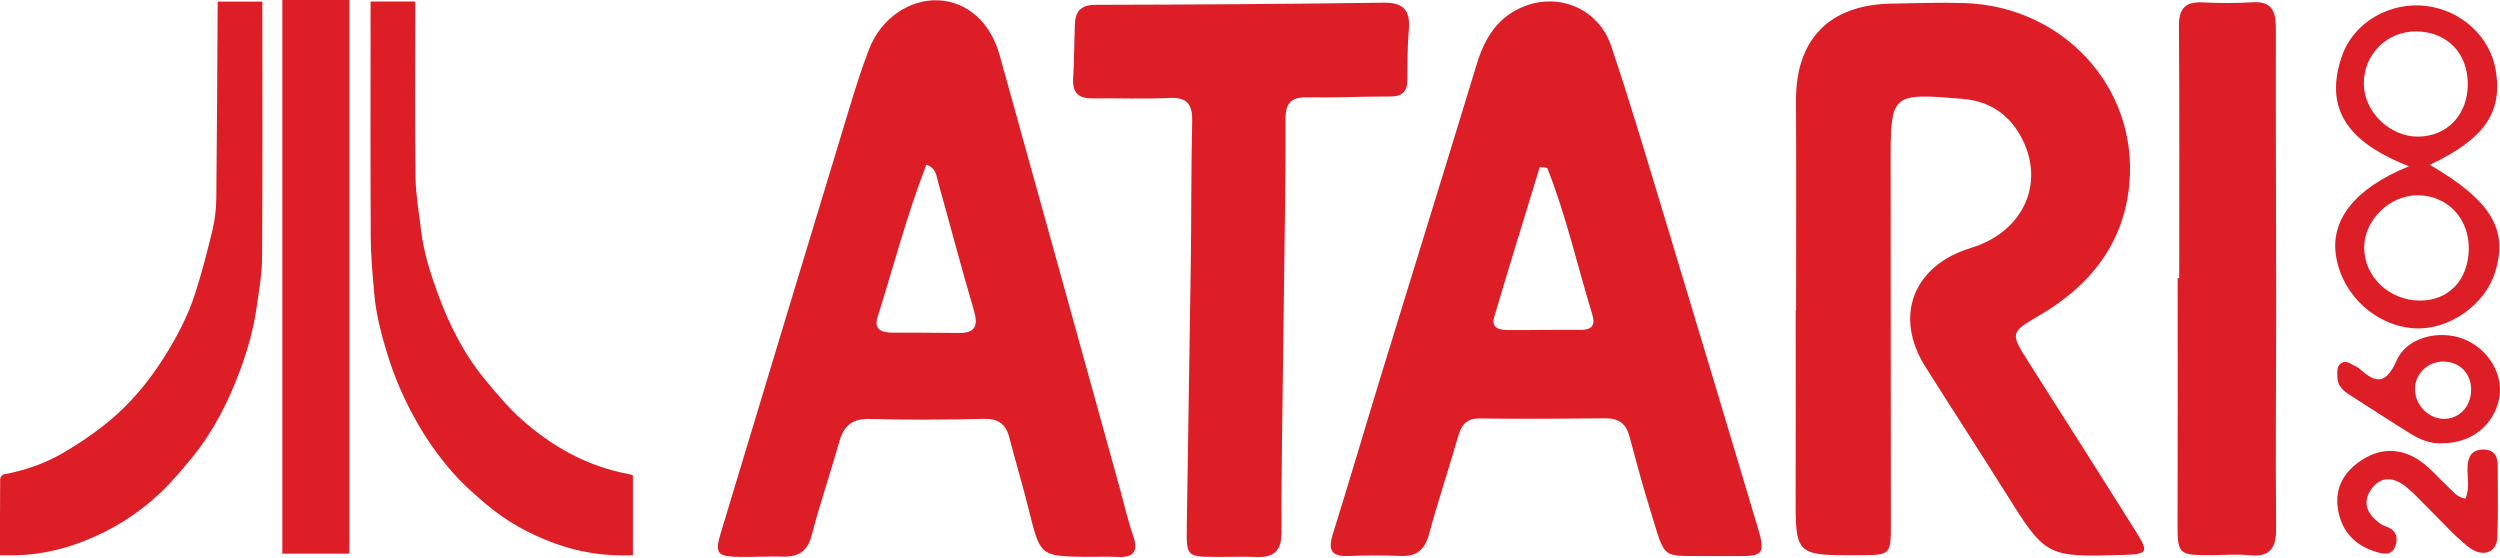
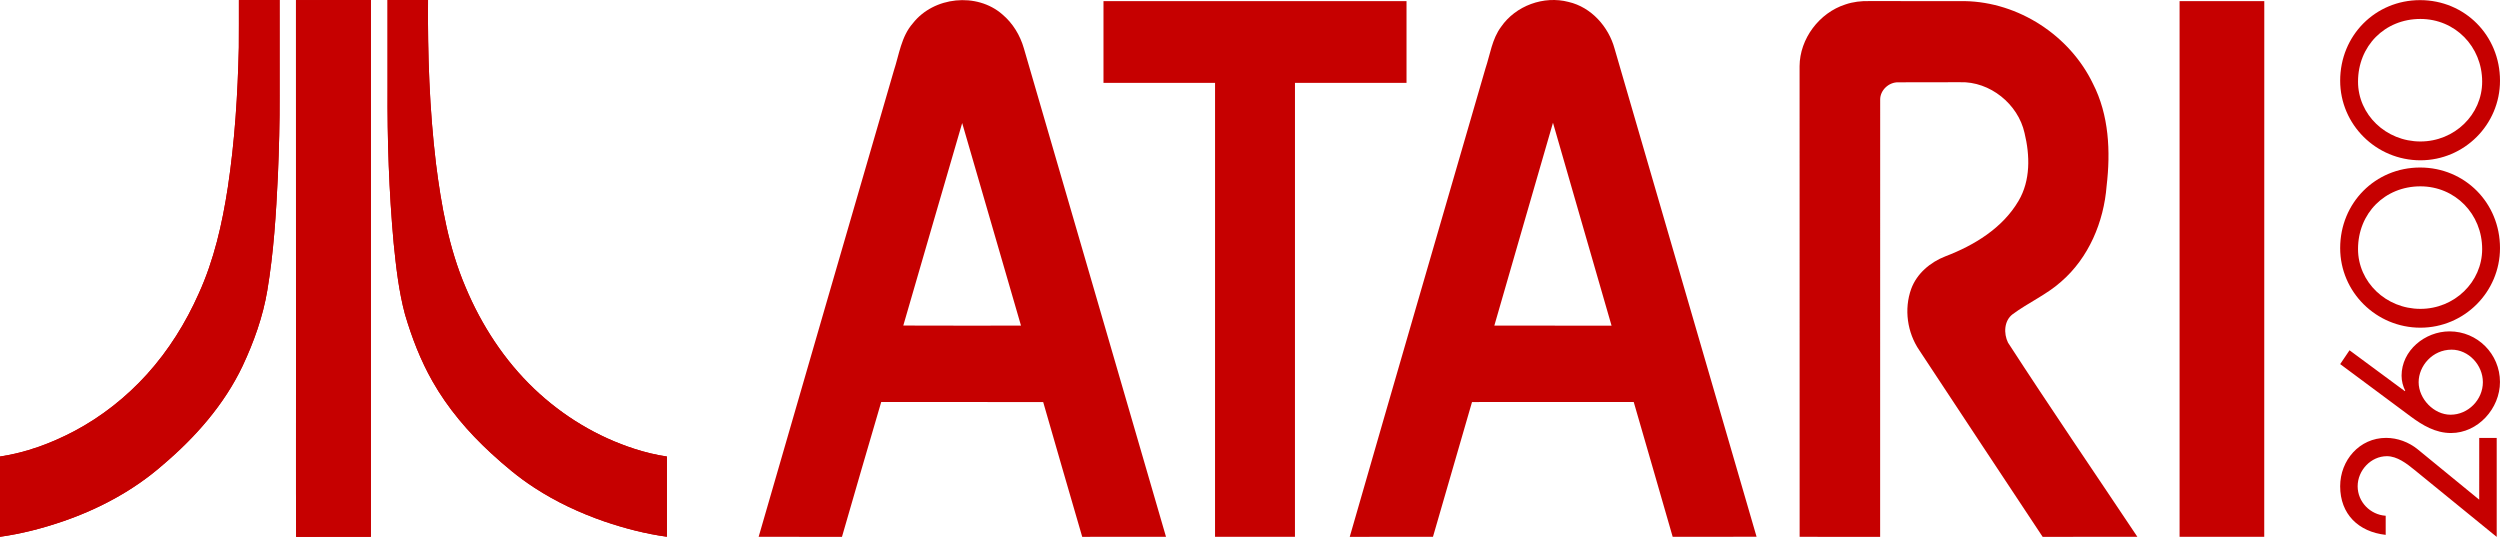
- <svg xmlns="http://www.w3.org/2000/svg" viewBox="0 0 656.14 146.191" height="146.191" width="656.14" xml:space="preserve" version="1.1" id="svg2">
-   <defs id="defs6">
-     <clipPath id="clipPath16" clipPathUnits="userSpaceOnUse">
-       <path id="path18" d="m 0,116.953 524.912,0 L 524.912,0 0,0 0,116.953 Z" />
-     </clipPath>
-   </defs>
-   <g transform="matrix(1.25,0,0,-1.25,0,146.1912)" id="g10">
-     <g id="g12">
-       <g clip-path="url(#clipPath16)" id="g14">
-         <g transform="translate(132.8845,0.3707)" id="g20">
-           <path id="path22" style="fill:#de1e26;fill-opacity:1;fill-rule:evenodd;stroke:none" d="m 0,0 c -5.617,-0.251 -11.084,0.547 -16.365,2.474 -5.311,1.937 -10.213,4.628 -14.526,8.308 -1.924,1.642 -3.855,3.298 -5.596,5.126 -3.44,3.614 -6.351,7.64 -8.831,11.98 -2.549,4.462 -4.611,9.129 -6.138,14.034 -1.343,4.313 -2.487,8.679 -2.869,13.194 -0.326,3.853 -0.701,7.719 -0.72,11.581 -0.08,16.013 -0.034,32.025 -0.034,48.037 l 0,1.527 9.384,0 0,-1.381 c 0,-11.814 -0.096,-23.629 0.056,-35.441 0.048,-3.749 0.721,-7.493 1.167,-11.232 0.542,-4.544 1.913,-8.884 3.47,-13.16 2.385,-6.554 5.488,-12.744 9.946,-18.144 2.441,-2.954 4.927,-5.937 7.782,-8.469 6.461,-5.73 13.848,-9.833 22.471,-11.406 C -0.53,16.979 -0.267,16.875 0,16.795 L 0,0 Z" />
-         </g>
-         <path id="path24" style="fill:#de1e26;fill-opacity:1;fill-rule:evenodd;stroke:none" d="m 73.359,0.707 -14.078,0 0,116.246 14.078,0 0,-116.246 z" />
-         <g transform="translate(0.0019,0.3707)" id="g26">
-           <path id="path28" style="fill:#de1e26;fill-opacity:1;fill-rule:evenodd;stroke:none" d="m 0,0 c 0,5.471 -0.014,10.738 0.033,16.005 0.003,0.343 0.436,0.93 0.743,0.984 4.449,0.791 8.669,2.288 12.548,4.545 3.089,1.798 6.091,3.816 8.879,6.051 4.825,3.867 8.809,8.542 12.118,13.777 2.698,4.271 5.084,8.722 6.63,13.53 1.425,4.428 2.597,8.945 3.679,13.472 0.513,2.15 0.76,4.411 0.784,6.625 0.148,13.483 0.198,26.965 0.28,40.449 10e-4,0.242 10e-4,0.483 10e-4,0.81 l 9.383,0 0,-1.452 c 0,-17.491 0.064,-34.982 -0.054,-52.473 C 55.001,58.864 54.347,55.4 53.863,51.955 53.234,47.478 51.997,43.147 50.435,38.909 47.965,32.207 44.752,25.9 40.204,20.355 38.112,17.806 35.959,15.27 33.567,13.01 28.916,8.618 23.55,5.28 17.568,2.946 12.298,0.888 6.865,-0.174 1.201,-0.001 0.842,0.01 0.482,0 0,0" />
-         </g>
-         <g transform="translate(377.114,51.8352)" id="g30">
-           <path id="path32" style="fill:#de1e26;fill-opacity:1;fill-rule:evenodd;stroke:none" d="m 0,0 c 0,14.661 0.052,29.323 -0.016,43.983 -0.06,12.831 6.952,20.106 19.872,20.367 5.164,0.104 10.333,0.291 15.491,0.123 C 55.984,63.804 71.722,46.891 69.992,26.692 68.92,14.169 61.853,5.161 51.131,-1.082 44.951,-4.68 44.928,-4.79 48.783,-10.855 56.375,-22.8 63.984,-34.734 71.5,-46.727 c 2.575,-4.109 2.27,-4.508 -2.652,-4.658 -16.422,-0.499 -16.387,-0.477 -25.067,13.368 -5.482,8.745 -11.123,17.39 -16.629,26.12 -6.699,10.626 -2.576,21.281 9.606,24.977 10.3,3.125 15.218,12.528 11.218,21.768 -2.437,5.628 -6.76,9.002 -12.993,9.512 -15.131,1.241 -15.139,1.214 -15.131,-13.796 0.013,-25.159 0.039,-50.319 0.049,-75.479 0.003,-6.508 -0.013,-6.508 -6.71,-6.538 -13.369,-0.06 -13.334,-0.06 -13.286,13.03 0.048,12.807 0.011,25.615 0.011,38.423 L 0,0 Z" />
-         </g>
-         <g transform="translate(324.863,81.6951)" id="g34">
-           <path id="path36" style="fill:#de1e26;fill-opacity:1;fill-rule:evenodd;stroke:none" d="m 0,0 c -0.517,0.075 -1.034,0.149 -1.552,0.225 -3.209,-10.513 -6.478,-21.008 -9.584,-31.551 -0.713,-2.419 1.278,-2.713 3.015,-2.721 4.973,-0.025 9.946,0.086 14.92,0.037 2.387,-0.024 3.423,0.755 2.656,3.258 C 6.314,-20.498 3.969,-9.991 0,0 m 34.815,-81.497 c -11.363,0.198 -9.709,-1.499 -13.361,10.243 -1.53,4.917 -2.85,9.902 -4.183,14.878 -0.706,2.628 -2.227,3.829 -5.01,3.799 -8.826,-0.094 -17.653,-0.137 -26.477,-0.027 -3.056,0.039 -3.907,-1.724 -4.611,-4.169 -1.933,-6.709 -4.151,-13.338 -5.973,-20.075 -0.886,-3.272 -2.546,-4.772 -5.965,-4.626 -3.652,0.156 -7.32,0.13 -10.973,-0.009 -3.566,-0.137 -4.336,1.24 -3.293,4.564 3.481,11.101 6.743,22.271 10.155,33.395 6.678,21.766 13.445,43.505 20.071,65.287 1.687,5.541 4.402,10.003 10.063,12.2 7.321,2.841 15.55,-0.572 18.176,-8.375 4.346,-12.912 8.178,-26 12.13,-39.044 6.264,-20.678 12.469,-41.374 18.653,-62.076 1.628,-5.453 1.133,-6.034 -4.409,-5.967 -1.665,0.02 -3.329,0.002 -4.993,0.002" />
-         </g>
-         <g transform="translate(194.5026,82.3821)" id="g38">
-           <path id="path40" style="fill:#de1e26;fill-opacity:1;fill-rule:evenodd;stroke:none" d="m 0,0 c -4.068,-10.504 -6.896,-21.379 -10.263,-32.073 -0.793,-2.519 0.898,-3.194 3.052,-3.199 4.653,-0.01 9.307,-0.005 13.959,-0.07 3.527,-0.049 4.19,1.467 3.231,4.724 C 7.355,-21.711 5.016,-12.721 2.497,-3.782 2.116,-2.427 2.104,-0.733 0,0 m 33.245,-82.344 c -9.385,0.176 -9.337,0.187 -11.798,10.111 -1.239,4.996 -2.743,9.926 -4.019,14.914 -0.733,2.861 -2.317,4.013 -5.358,3.944 -7.989,-0.181 -15.988,-0.237 -23.975,-0.019 -3.697,0.101 -5.44,-1.443 -6.385,-4.811 -1.841,-6.558 -4.073,-13.011 -5.787,-19.6 -0.89,-3.423 -2.797,-4.581 -6.067,-4.489 -2.988,0.084 -5.983,-0.102 -8.975,-0.062 -4.861,0.063 -5.358,0.678 -4.005,5.16 8.983,29.751 17.982,59.497 27.013,89.234 1.254,4.129 2.551,8.258 4.113,12.277 2.493,6.414 8.519,10.499 14.577,10.186 5.987,-0.309 10.866,-4.55 12.81,-11.52 8.435,-30.247 16.798,-60.514 25.185,-90.774 0.931,-3.359 1.683,-6.78 2.829,-10.064 1.181,-3.386 0.141,-4.684 -3.322,-4.506 -1.994,0.103 -3.996,0.019 -6.836,0.019" />
-         </g>
-         <g transform="translate(269.0759,5.427)" id="g42">
-           <path id="path44" style="fill:#de1e26;fill-opacity:1;fill-rule:evenodd;stroke:none" d="m 0,0 c 0.045,-3.871 -1.334,-5.564 -5.184,-5.418 -2.828,0.106 -5.664,0.003 -8.496,0.018 -6.251,0.031 -6.303,0.038 -6.212,6.528 0.257,18.309 0.589,36.616 0.838,54.925 0.136,9.991 0.066,19.985 0.292,29.972 0.083,3.606 -1.04,5.133 -4.849,4.94 -5.317,-0.268 -10.658,-0.024 -15.988,-0.099 -2.896,-0.041 -4.335,1.058 -4.155,4.133 0.224,3.818 0.222,7.649 0.369,11.472 0.106,2.775 1.346,4.036 4.382,4.043 20.146,0.039 40.292,0.17 60.436,0.45 4.228,0.059 5.63,-1.648 5.297,-5.65 C 26.44,101.835 26.427,98.327 26.425,94.832 26.423,92.327 25.39,91.256 22.827,91.265 17.012,91.285 11.193,90.996 5.381,91.087 1.953,91.142 0.8,89.863 0.838,86.406 0.994,71.927 -0.163,14.32 0,0" />
-         </g>
-         <g transform="translate(457.5602,58.5589)" id="g46">
-           <path id="path48" style="fill:#de1e26;fill-opacity:1;fill-rule:evenodd;stroke:none" d="m 0,0 c 0,17.636 0.071,35.272 -0.058,52.908 -0.026,3.689 1.311,5.158 4.959,4.985 3.487,-0.166 6.998,-0.194 10.48,0.025 4.259,0.268 4.917,-2.09 4.909,-5.595 -0.04,-18.97 0.061,-37.94 0.066,-56.909 0.005,-15.974 -0.158,-31.949 -0.012,-47.921 0.039,-4.313 -1.37,-6.144 -5.778,-5.67 -2.465,0.265 -4.987,0.023 -7.483,0.017 -7.552,-0.019 -7.461,-0.017 -7.433,7.776 0.062,16.794 0.02,33.589 0.02,50.383 0.109,0 0.22,0 0.33,0.001" />
-         </g>
-         <g transform="translate(518.1472,99.1487)" id="g50">
-           <path id="path52" style="fill:#de1e26;fill-opacity:1;fill-rule:evenodd;stroke:none" d="m 0,0 c 0.067,6.563 -4.283,11.106 -10.74,11.212 -6.169,0.101 -11.154,-4.848 -11.091,-11.013 0.06,-5.846 5.423,-11.093 11.325,-11.079 C -4.402,-10.865 -0.066,-6.375 0,0 m 0.211,-34.393 c 0.037,6.405 -4.516,11.161 -10.719,11.194 -5.906,0.032 -11.257,-5.204 -11.244,-11.005 0.013,-6.095 5.278,-11.089 11.703,-11.101 6.082,-0.011 10.223,4.393 10.26,10.912 m -8.18,17.595 c 12.928,-7.554 16.496,-13.58 13.69,-22.604 -2.137,-6.87 -9.742,-12.151 -16.885,-11.726 -8.082,0.481 -15.086,6.851 -16.471,14.979 -1.313,7.71 3.837,14.37 15.26,19.04 -10.784,4.274 -18.313,10.584 -14.113,22.965 2.548,7.511 10.415,11.664 17.918,10.678 C -1.305,15.578 4.658,10.07 5.842,3.222 7.392,-5.747 3.582,-11.347 -7.969,-16.798" />
-         </g>
-         <g transform="translate(517.652,12.2488)" id="g54">
-           <path id="path56" style="fill:#de1e26;fill-opacity:1;fill-rule:evenodd;stroke:none" d="M 0,0 C 0.986,2.343 0.351,4.513 0.44,6.624 0.529,8.766 1.25,10.203 3.55,10.311 5.901,10.422 6.79,9.053 6.782,6.867 6.763,1.878 6.914,-3.12 6.702,-8.101 6.561,-11.43 3.548,-12.476 0.513,-10.042 c -2.969,2.381 -5.514,5.294 -8.247,7.971 -1.546,1.514 -2.996,3.146 -4.665,4.509 -2.524,2.058 -5.313,2.472 -7.373,-0.465 -2.024,-2.884 -0.738,-5.351 1.912,-7.222 0.402,-0.285 0.876,-0.49 1.342,-0.658 1.997,-0.716 2.428,-2.276 1.826,-4.013 -0.759,-2.184 -2.655,-1.686 -4.223,-1.198 -4.35,1.355 -7.086,4.312 -7.838,8.83 -0.777,4.667 1.393,8.135 5.176,10.515 4.043,2.545 8.311,2.37 12.181,-0.38 C -7.25,6.323 -5.529,4.21 -3.565,2.42 -2.603,1.543 -1.853,0.349 0,0" />
-         </g>
-         <g transform="translate(518.8492,35.136)" id="g58">
-           <path id="path60" style="fill:#de1e26;fill-opacity:1;fill-rule:evenodd;stroke:none" d="m 0,0 c -0.008,3.48 -2.442,5.908 -5.917,5.904 -3.309,-0.004 -5.998,-2.753 -5.871,-6 0.127,-3.235 2.914,-6.017 6.049,-6.035 C -2.459,-6.151 0.008,-3.516 0,0 m -5.88,-11.24 c -2.328,-0.208 -4.675,0.638 -6.824,1.974 -4.243,2.635 -8.42,5.379 -12.634,8.061 -1.452,0.925 -2.733,1.945 -2.743,3.876 -0.004,0.987 -0.187,2.098 0.66,2.793 0.936,0.768 1.88,0.136 2.756,-0.346 0.438,-0.24 0.927,-0.432 1.286,-0.763 3.495,-3.201 5.598,-3.104 7.753,1.817 2.109,4.815 8.858,6.454 13.966,4.494 C 3.644,8.631 6.937,3.083 5.859,-2.002 4.699,-7.481 0.062,-11.22 -5.88,-11.24" />
-         </g>
-       </g>
+ <svg xmlns="http://www.w3.org/2000/svg" version="1.2" baseProfile="tiny" id="Ebene_1" x="0px" y="0px" width="566.924px" height="121.752px" viewBox="0 0 566.924 121.752" xml:space="preserve">
+   <g>
+     <g id="_x23_ffffffff">
+       <path fill="#C60000" d="M207.014,5.277c4.724-6.043,14.501-7.076,20.297-2.006c2.37,1.996,4.031,4.75,4.88,7.715    c10.73,36.92,21.508,73.822,32.223,110.746c-6.332,0.006-12.667-0.012-18.999,0.006c-2.987-10.18-5.903-20.377-8.852-30.565    c-12.246-0.024-24.485-0.006-36.73-0.012c-2.998,10.184-5.958,20.379-8.901,30.582c-6.298-0.021-12.596-0.005-18.895-0.011    c10.194-35.221,20.4-70.438,30.643-105.647C203.898,12.404,204.358,8.287,207.014,5.277 M218.193,27.902    c-4.49,15.295-8.889,30.619-13.354,45.922c8.9,0.043,17.796,0.016,26.692,0.016C227.078,58.527,222.647,43.215,218.193,27.902z" />
+       <path fill="#C60000" d="M340.411,6.072c3.301-4.787,9.681-7.109,15.296-5.631c5.142,1.184,9.075,5.615,10.434,10.604    c10.72,36.893,21.477,73.772,32.194,110.666c-6.342,0.049-12.679,0-19.021,0.024c-2.948-10.188-5.864-20.387-8.834-30.575    c-12.226,0.006-24.447-0.021-36.672,0.01c-2.922,10.195-5.935,20.367-8.855,30.563c-6.293,0.006-12.581-0.006-18.874,0.006    c10.188-35.414,20.497-70.797,30.768-106.187C337.923,12.357,338.339,8.834,340.411,6.072 M338.868,73.84    c8.863,0.013,17.722,0.007,26.584,0.007c-4.409-15.347-8.89-30.671-13.284-46.015C347.742,43.17,343.274,58.494,338.868,73.84z" />
+       <path fill="#C60000" d="M250.237,0.256c22.91,0,45.814,0,68.719,0c0,6.182,0,12.355,0,18.533    c-8.437,0.006-16.865-0.01-25.296,0.006c0,34.313,0.006,68.627-0.005,102.938c-6.039,0-12.083,0-18.122,0    c0-34.312-0.005-68.625,0.005-102.938c-8.436-0.016-16.866,0-25.301-0.006C250.237,12.611,250.232,6.438,250.237,0.256z" />
+       <path fill="#C60000" d="M418.475,1.01c1.74-0.602,3.599-0.807,5.437-0.764c7.223,0.025,14.446,0.006,21.667,0.01    c12.164,0.225,23.773,7.771,29.037,18.719c3.646,7.109,4.021,15.377,3.102,23.176c-0.634,8.164-4.058,16.328-10.334,21.741    c-3.313,2.952-7.443,4.743-10.992,7.375c-1.947,1.481-2.047,4.364-1.039,6.428c9.586,14.799,19.552,29.367,29.34,44.039    c-7.158,0.012-14.316-0.017-21.476,0.012c-9.37-14.074-18.643-28.219-27.976-42.313c-2.743-4.013-3.489-9.324-1.846-13.902    c1.281-3.512,4.351-6.08,7.769-7.406c6.524-2.49,12.958-6.4,16.572-12.559c2.749-4.627,2.605-10.336,1.37-15.4    c-1.45-6.574-7.855-11.746-14.625-11.52c-4.682,0.031-9.359-0.021-14.033,0.021c-2.116-0.049-4.107,1.791-4.08,3.934    c-0.022,33.047,0.011,66.096-0.01,99.141c-6.088-0.012-12.168,0-18.256-0.006c-0.012-35.576,0.012-71.154-0.012-106.73    C408.128,8.77,412.563,2.902,418.475,1.01z" />
+       <path fill="#C60000" d="M494.262,0.256c6.402,0,12.803,0,19.21,0c-0.006,40.496,0.013,80.986-0.012,121.481    c-6.396-0.018-12.796,0-19.198-0.006C494.262,81.235,494.262,40.746,494.262,0.256z" />
    </g>
+     <g>
+       <path fill="#C60000" d="M54.173,0.008c3.076-0.01,6.153,0,9.229-0.008c0.013,7.234,0,14.469,0.005,21.701    c0.032,6.039-0.139,12.076-0.389,18.107c-0.412,8.711-0.957,17.439-2.4,26.05c-0.991,5.937-3.044,11.662-5.592,17.099    c-4.156,8.76-10.686,16.172-18.027,22.405c-6.567,5.779-14.405,9.986-22.649,12.835c-4.664,1.604-9.463,2.844-14.35,3.532    c0.005-6.065,0.005-12.137,0-18.203c5.883-0.883,11.538-2.971,16.791-5.729c6.233-3.295,11.844-7.729,16.566-12.953    c4.877-5.395,8.764-11.641,11.714-18.272c3.474-7.625,5.333-15.861,6.597-24.109c1.584-10.482,2.244-21.088,2.489-31.684    C54.192,7.188,54.162,3.596,54.173,0.008z" />
+       <path fill="#C60000" d="M67.116,0.02c5.662-0.037,11.328-0.006,16.992-0.016c0.002,40.574,0.002,81.149,0,121.728    c-5.65,0.012-11.303-0.027-16.953,0.021c-0.072-12.938-0.01-25.879-0.03-38.815C67.118,55.295,67.136,27.658,67.116,0.02z" />
+       <path fill="#C60000" d="M87.888,0.004c3.06-0.002,6.118-0.008,9.176,0.002c-0.099,12.371,0.322,24.766,1.797,37.057    c1.207,9.547,2.909,19.164,6.711,28.059c3.604,8.605,8.801,16.604,15.572,23.051c6.466,6.166,14.302,10.906,22.815,13.635    c2.375,0.76,4.805,1.355,7.274,1.715c-0.003,6.064-0.006,12.129,0,18.191c-4.852-0.658-9.61-1.908-14.24-3.482    c-5.514-1.918-10.847-4.401-15.745-7.588c-3.576-2.301-6.828-5.053-9.952-7.924c-5.149-4.748-9.758-10.146-13.219-16.256    c-2.708-4.758-4.683-9.9-6.23-15.145c-1.418-5.271-2.023-10.717-2.573-16.135c-1.064-11.709-1.462-23.477-1.386-35.23    C87.888,13.305,87.886,6.652,87.888,0.004z" />
+       <path fill="#C60000" d="M54.173,0.008c-0.01,3.588,0.02,7.18-0.016,10.77c-0.245,10.596-0.904,21.201-2.489,31.684    c-1.264,8.248-3.124,16.484-6.597,24.109c-2.95,6.635-6.837,12.879-11.714,18.272c-4.722,5.228-10.333,9.658-16.566,12.953    C11.538,100.56,5.883,102.646,0,103.526c0.005,6.066,0.005,12.138,0,18.203c4.887-0.688,9.686-1.928,14.35-3.532    c8.244-2.849,16.082-7.056,22.649-12.834c7.341-6.234,13.871-13.646,18.027-22.406c2.547-5.437,4.601-11.162,5.592-17.099    c1.443-8.61,1.989-17.339,2.4-26.05c0.25-6.031,0.421-12.068,0.389-18.107C63.402,14.469,63.415,7.234,63.402,0    C60.325,0.008,57.249-0.002,54.173,0.008" />
+       <path fill="#C60000" d="M67.116,0.02c0.02,27.641,0.002,55.275,0.01,82.917c0.02,12.938-0.042,25.879,0.03,38.815    c5.65-0.051,11.302-0.012,16.953-0.021c0.002-40.574,0.002-81.15,0-121.728C78.444,0.014,72.778-0.018,67.116,0.02" />
+       <path fill="#C60000" d="M87.888,0.004c-0.002,6.648,0,13.301,0,19.949c-0.076,11.754,0.322,23.521,1.386,35.23    c0.55,5.418,1.155,10.863,2.573,16.134c1.547,5.244,3.522,10.388,6.23,15.146c3.46,6.109,8.07,11.509,13.219,16.256    c3.124,2.871,6.376,5.623,9.952,7.923c4.898,3.188,10.231,5.672,15.745,7.59c4.63,1.574,9.388,2.824,14.24,3.481    c-0.006-6.063-0.003-12.127,0-18.19c-2.47-0.359-4.899-0.955-7.274-1.715c-8.513-2.729-16.35-7.47-22.815-13.636    c-6.771-6.446-11.967-14.444-15.572-23.051c-3.802-8.895-5.504-18.512-6.711-28.061c-1.475-12.289-1.896-24.684-1.797-37.055    C94.007-0.004,90.948,0.002,87.888,0.004" />
+     </g>
+     <path fill="#C60000" d="M562.213,99.303h3.963v22.449l-18.669-15.213c-1.751-1.431-3.919-3.09-6.225-3.09   c-3.642,0-6.638,3.229-6.638,6.821c0,3.552,2.856,6.455,6.358,6.687v4.334c-6.177-0.69-10.324-4.703-10.324-11.021   c0-5.897,4.38-10.971,10.418-10.971c2.582,0,5.164,0.969,7.146,2.58l13.969,11.434L562.213,99.303L562.213,99.303z" />
+     <path fill="#C60000" d="M532.8,79.433l12.538,9.266l0.095-0.092c-0.509-1.017-0.829-2.166-0.829-3.412   c0-5.715,5.302-10.049,10.879-10.049c6.36,0,11.434,5.164,11.434,11.479c0,5.992-4.979,11.572-11.108,11.572   c-3.506,0-6.454-1.752-9.176-3.779l-15.949-11.85L532.8,79.433z M555.943,79.293c-4.334,0-7.47,3.688-7.47,7.375   c0,3.781,3.458,7.377,7.236,7.377c4.013,0,7.332-3.41,7.332-7.377C563.044,82.795,559.814,79.293,555.943,79.293z" />
+     <path fill="#C60000" d="M530.68,56.256c0,9.955,8.162,18.054,18.195,18.054c9.953,0,18.049-8.099,18.049-18.054   c0-10.242-7.96-18.268-18.121-18.268C538.641,37.988,530.68,46.014,530.68,56.256z M548.876,42.256   c7.854,0,14.003,6.248,14.003,14.223c0,7.479-6.281,13.563-14.003,13.563c-7.801,0-14.147-6.084-14.147-13.563   C534.729,48.369,540.811,42.256,548.876,42.256z" />
+     <path fill="#C60000" d="M530.68,18.299c0,9.953,8.162,18.051,18.195,18.051c9.953,0,18.049-8.098,18.049-18.051   c0-10.244-7.96-18.27-18.121-18.27C538.641,0.029,530.68,8.055,530.68,18.299z M548.876,4.297c7.854,0,14.003,6.246,14.003,14.223   c0,7.479-6.281,13.563-14.003,13.563c-7.801,0-14.147-6.084-14.147-13.563C534.729,10.412,540.811,4.297,548.876,4.297z" />
  </g>
</svg>
